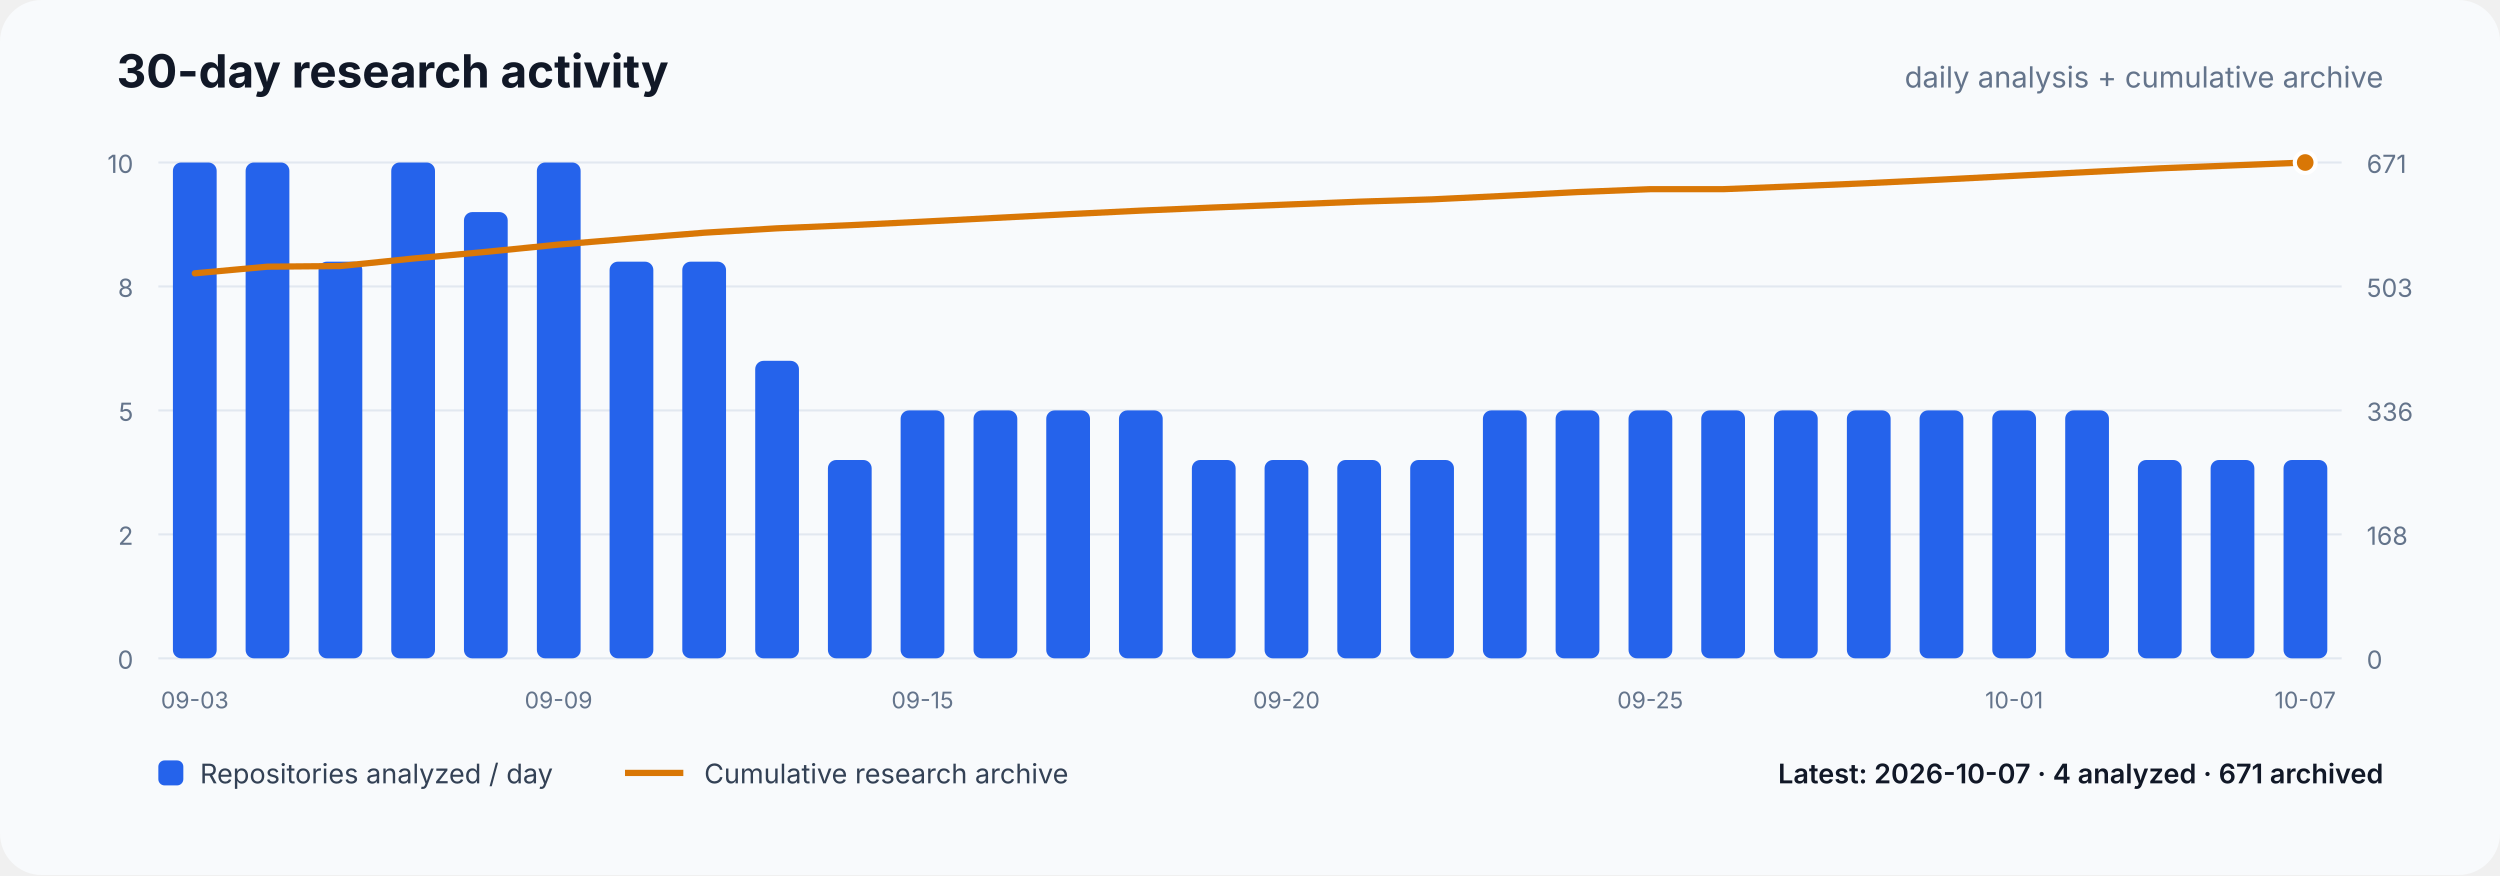
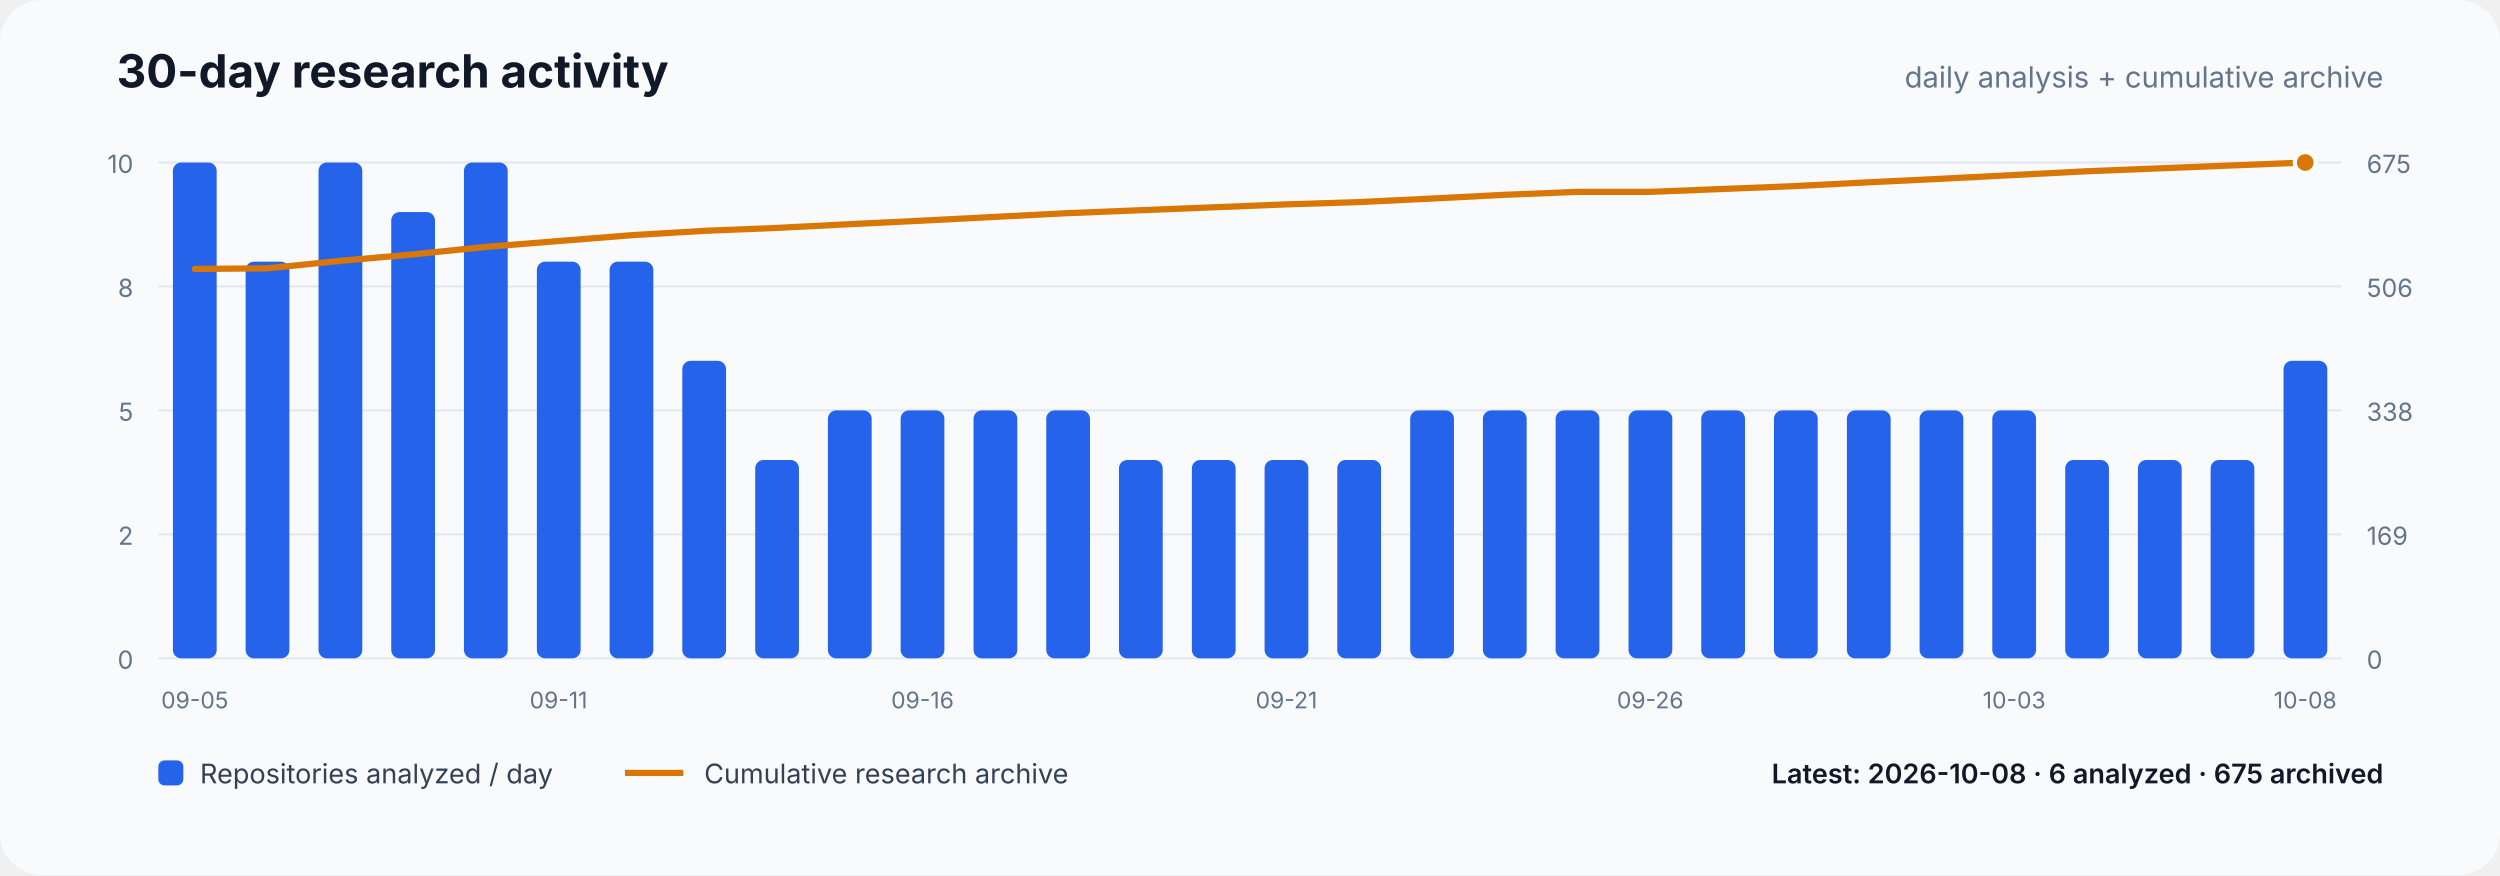
<svg xmlns="http://www.w3.org/2000/svg" width="1200" height="420" viewBox="0 0 1200 420" role="img" aria-labelledby="title desc">
  <rect width="1200" height="420" rx="20" fill="#f8fafc" />
  <text x="56" y="42" font-family="Inter,system-ui,sans-serif" font-size="22" font-weight="700" fill="#111827">30-day research activity</text>
  <text x="1144" y="42" text-anchor="end" font-family="Inter,system-ui,sans-serif" font-size="14" fill="#64748b">daily analysis + cumulative archive</text>
  <line x1="76" y1="316.0" x2="1124" y2="316.0" stroke="#e2e8f0" />
  <text x="64" y="321.0" text-anchor="end" font-family="Inter,system-ui,sans-serif" font-size="12" fill="#64748b">0</text>
  <text x="1136" y="321.0" font-family="Inter,system-ui,sans-serif" font-size="12" fill="#64748b">0</text>
  <line x1="76" y1="256.5" x2="1124" y2="256.5" stroke="#e2e8f0" />
  <text x="64" y="261.5" text-anchor="end" font-family="Inter,system-ui,sans-serif" font-size="12" fill="#64748b">2</text>
-   <text x="1136" y="261.5" font-family="Inter,system-ui,sans-serif" font-size="12" fill="#64748b">168</text>
+   <text x="1136" y="261.5" font-family="Inter,system-ui,sans-serif" font-size="12" fill="#64748b">169</text>
  <line x1="76" y1="197.0" x2="1124" y2="197.0" stroke="#e2e8f0" />
  <text x="64" y="202.0" text-anchor="end" font-family="Inter,system-ui,sans-serif" font-size="12" fill="#64748b">5</text>
-   <text x="1136" y="202.0" font-family="Inter,system-ui,sans-serif" font-size="12" fill="#64748b">336</text>
+   <text x="1136" y="202.0" font-family="Inter,system-ui,sans-serif" font-size="12" fill="#64748b">338</text>
  <line x1="76" y1="137.5" x2="1124" y2="137.5" stroke="#e2e8f0" />
  <text x="64" y="142.5" text-anchor="end" font-family="Inter,system-ui,sans-serif" font-size="12" fill="#64748b">8</text>
-   <text x="1136" y="142.5" font-family="Inter,system-ui,sans-serif" font-size="12" fill="#64748b">503</text>
+   <text x="1136" y="142.5" font-family="Inter,system-ui,sans-serif" font-size="12" fill="#64748b">506</text>
  <line x1="76" y1="78.0" x2="1124" y2="78.0" stroke="#e2e8f0" />
  <text x="64" y="83.0" text-anchor="end" font-family="Inter,system-ui,sans-serif" font-size="12" fill="#64748b">10</text>
-   <text x="1136" y="83.0" font-family="Inter,system-ui,sans-serif" font-size="12" fill="#64748b">671</text>
+   <text x="1136" y="83.0" font-family="Inter,system-ui,sans-serif" font-size="12" fill="#64748b">675</text>
  <rect x="83.0" y="78.0" width="21.0" height="238.0" rx="4" fill="#2563eb" />
-   <text x="93.5" y="340" text-anchor="middle" font-family="Inter,system-ui,sans-serif" font-size="11" fill="#64748b">09-03</text>
-   <rect x="117.9" y="78.0" width="21.0" height="238.0" rx="4" fill="#2563eb" />
-   <rect x="152.9" y="125.6" width="21.0" height="190.4" rx="4" fill="#2563eb" />
-   <rect x="187.8" y="78.0" width="21.0" height="238.0" rx="4" fill="#2563eb" />
-   <rect x="222.7" y="101.8" width="21.0" height="214.2" rx="4" fill="#2563eb" />
-   <rect x="257.7" y="78.0" width="21.0" height="238.0" rx="4" fill="#2563eb" />
-   <text x="268.1" y="340" text-anchor="middle" font-family="Inter,system-ui,sans-serif" font-size="11" fill="#64748b">09-09</text>
+   <text x="93.5" y="340" text-anchor="middle" font-family="Inter,system-ui,sans-serif" font-size="11" fill="#64748b">09-05</text>
+   <rect x="117.9" y="125.6" width="21.0" height="190.4" rx="4" fill="#2563eb" />
+   <rect x="152.9" y="78.0" width="21.0" height="238.0" rx="4" fill="#2563eb" />
+   <rect x="187.8" y="101.8" width="21.0" height="214.2" rx="4" fill="#2563eb" />
+   <rect x="222.7" y="78.0" width="21.0" height="238.0" rx="4" fill="#2563eb" />
+   <rect x="257.7" y="125.6" width="21.0" height="190.4" rx="4" fill="#2563eb" />
+   <text x="268.1" y="340" text-anchor="middle" font-family="Inter,system-ui,sans-serif" font-size="11" fill="#64748b">09-11</text>
  <rect x="292.6" y="125.6" width="21.0" height="190.4" rx="4" fill="#2563eb" />
-   <rect x="327.5" y="125.6" width="21.0" height="190.4" rx="4" fill="#2563eb" />
-   <rect x="362.5" y="173.2" width="21.0" height="142.8" rx="4" fill="#2563eb" />
-   <rect x="397.4" y="220.8" width="21.0" height="95.2" rx="4" fill="#2563eb" />
+   <rect x="327.5" y="173.2" width="21.0" height="142.8" rx="4" fill="#2563eb" />
+   <rect x="362.5" y="220.8" width="21.0" height="95.2" rx="4" fill="#2563eb" />
+   <rect x="397.4" y="197.0" width="21.0" height="119.0" rx="4" fill="#2563eb" />
  <rect x="432.3" y="197.0" width="21.0" height="119.0" rx="4" fill="#2563eb" />
-   <text x="442.8" y="340" text-anchor="middle" font-family="Inter,system-ui,sans-serif" font-size="11" fill="#64748b">09-15</text>
+   <text x="442.8" y="340" text-anchor="middle" font-family="Inter,system-ui,sans-serif" font-size="11" fill="#64748b">09-16</text>
  <rect x="467.3" y="197.0" width="21.0" height="119.0" rx="4" fill="#2563eb" />
  <rect x="502.2" y="197.0" width="21.0" height="119.0" rx="4" fill="#2563eb" />
-   <rect x="537.1" y="197.0" width="21.0" height="119.0" rx="4" fill="#2563eb" />
+   <rect x="537.1" y="220.8" width="21.0" height="95.2" rx="4" fill="#2563eb" />
  <rect x="572.1" y="220.8" width="21.0" height="95.2" rx="4" fill="#2563eb" />
  <rect x="607.0" y="220.8" width="21.0" height="95.2" rx="4" fill="#2563eb" />
-   <text x="617.5" y="340" text-anchor="middle" font-family="Inter,system-ui,sans-serif" font-size="11" fill="#64748b">09-20</text>
+   <text x="617.5" y="340" text-anchor="middle" font-family="Inter,system-ui,sans-serif" font-size="11" fill="#64748b">09-21</text>
  <rect x="641.9" y="220.8" width="21.0" height="95.2" rx="4" fill="#2563eb" />
-   <rect x="676.9" y="220.8" width="21.0" height="95.2" rx="4" fill="#2563eb" />
+   <rect x="676.9" y="197.0" width="21.0" height="119.0" rx="4" fill="#2563eb" />
  <rect x="711.8" y="197.0" width="21.0" height="119.0" rx="4" fill="#2563eb" />
  <rect x="746.7" y="197.0" width="21.0" height="119.0" rx="4" fill="#2563eb" />
  <rect x="781.7" y="197.0" width="21.0" height="119.0" rx="4" fill="#2563eb" />
-   <text x="792.1" y="340" text-anchor="middle" font-family="Inter,system-ui,sans-serif" font-size="11" fill="#64748b">09-25</text>
+   <text x="792.1" y="340" text-anchor="middle" font-family="Inter,system-ui,sans-serif" font-size="11" fill="#64748b">09-26</text>
  <rect x="816.6" y="197.0" width="21.0" height="119.0" rx="4" fill="#2563eb" />
  <rect x="851.5" y="197.0" width="21.0" height="119.0" rx="4" fill="#2563eb" />
  <rect x="886.5" y="197.0" width="21.0" height="119.0" rx="4" fill="#2563eb" />
  <rect x="921.4" y="197.0" width="21.0" height="119.0" rx="4" fill="#2563eb" />
  <rect x="956.3" y="197.0" width="21.0" height="119.0" rx="4" fill="#2563eb" />
-   <text x="966.8" y="340" text-anchor="middle" font-family="Inter,system-ui,sans-serif" font-size="11" fill="#64748b">10-01</text>
-   <rect x="991.3" y="197.0" width="21.0" height="119.0" rx="4" fill="#2563eb" />
+   <text x="966.8" y="340" text-anchor="middle" font-family="Inter,system-ui,sans-serif" font-size="11" fill="#64748b">10-03</text>
+   <rect x="991.3" y="220.8" width="21.0" height="95.2" rx="4" fill="#2563eb" />
  <rect x="1026.2" y="220.8" width="21.0" height="95.2" rx="4" fill="#2563eb" />
  <rect x="1061.1" y="220.8" width="21.0" height="95.2" rx="4" fill="#2563eb" />
-   <rect x="1096.1" y="220.8" width="21.0" height="95.2" rx="4" fill="#2563eb" />
-   <text x="1106.5" y="340" text-anchor="middle" font-family="Inter,system-ui,sans-serif" font-size="11" fill="#64748b">10-07</text>
-   <polyline points="93.5,131.2 128.4,128.0 163.3,127.7 198.3,124.1 233.2,120.9 268.1,117.4 303.1,114.5 338.0,111.7 372.9,109.6 407.9,108.1 442.8,106.4 477.7,104.6 512.7,102.8 547.6,101.1 582.5,99.6 617.5,98.2 652.4,96.8 687.3,95.7 722.3,94.0 757.2,92.2 792.1,90.8 827.1,90.8 862.0,89.4 896.9,87.9 931.9,86.2 966.8,84.4 1001.7,82.6 1036.7,80.8 1071.6,79.4 1106.5,78.0" fill="none" stroke="#d97706" stroke-width="3" stroke-linejoin="round" stroke-linecap="round" />
+   <rect x="1096.1" y="173.2" width="21.0" height="142.8" rx="4" fill="#2563eb" />
+   <text x="1106.5" y="340" text-anchor="middle" font-family="Inter,system-ui,sans-serif" font-size="11" fill="#64748b">10-08</text>
+   <polyline points="93.5,129.1 128.4,128.8 163.3,125.2 198.3,122.1 233.2,118.5 268.1,115.7 303.1,112.9 338.0,110.8 372.9,109.4 407.9,107.6 442.8,105.9 477.7,104.1 512.7,102.3 547.6,100.9 582.5,99.5 617.5,98.1 652.4,97.0 687.3,95.3 722.3,93.5 757.2,92.1 792.1,92.1 827.1,90.7 862.0,89.3 896.9,87.5 931.9,85.8 966.8,84.0 1001.7,82.2 1036.7,80.8 1071.6,79.4 1106.5,78.0" fill="none" stroke="#d97706" stroke-width="3" stroke-linejoin="round" stroke-linecap="round" />
  <circle cx="1106.5" cy="78.0" r="5" fill="#d97706" stroke="#fff" stroke-width="2" />
  <rect x="76" y="365" width="12" height="12" rx="3" fill="#2563eb" />
  <text x="96" y="376" font-family="Inter,system-ui,sans-serif" font-size="13" fill="#334155">Repositories analyzed / day</text>
  <line x1="300" y1="371" x2="328" y2="371" stroke="#d97706" stroke-width="3" />
  <text x="338" y="376" font-family="Inter,system-ui,sans-serif" font-size="13" fill="#334155">Cumulative research archive</text>
-   <text x="1144" y="376" text-anchor="end" font-family="Inter,system-ui,sans-serif" font-size="13" font-weight="600" fill="#111827">Latest: 2026-10-07 · 4 analyzed · 671 archived</text>
+   <text x="1144" y="376" text-anchor="end" font-family="Inter,system-ui,sans-serif" font-size="13" font-weight="600" fill="#111827">Latest: 2026-10-08 · 6 analyzed · 675 archived</text>
</svg>
